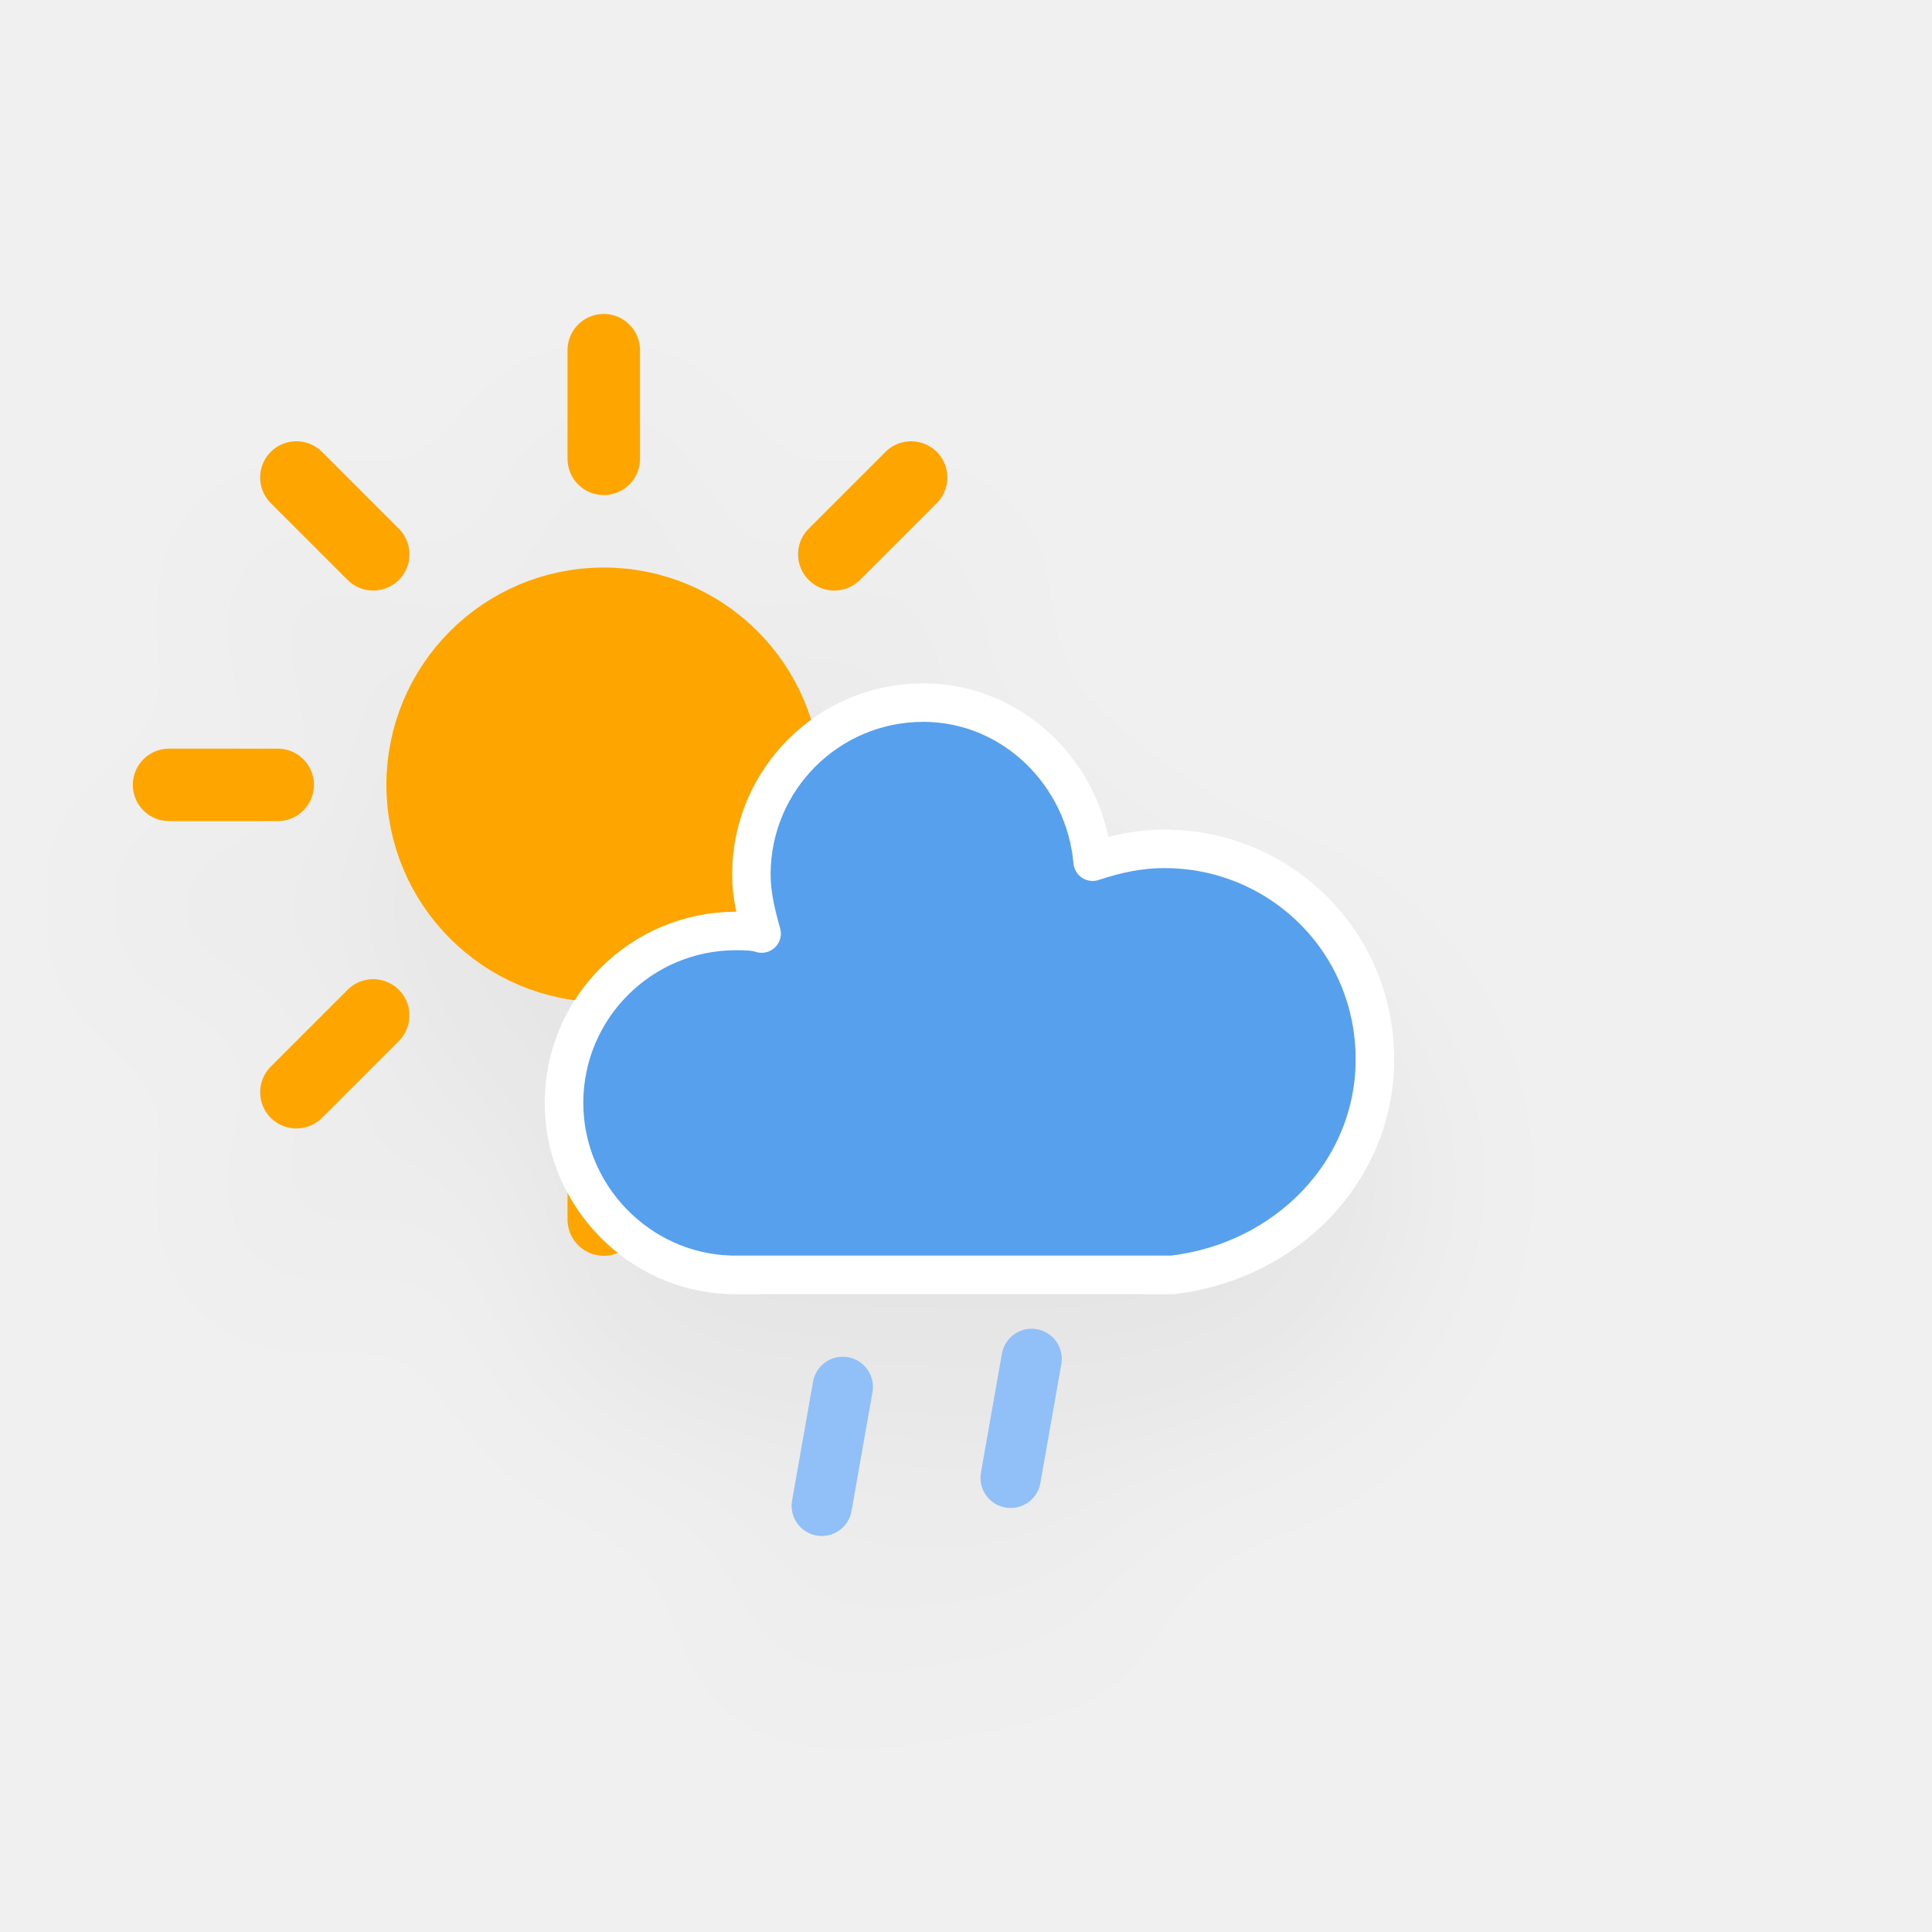
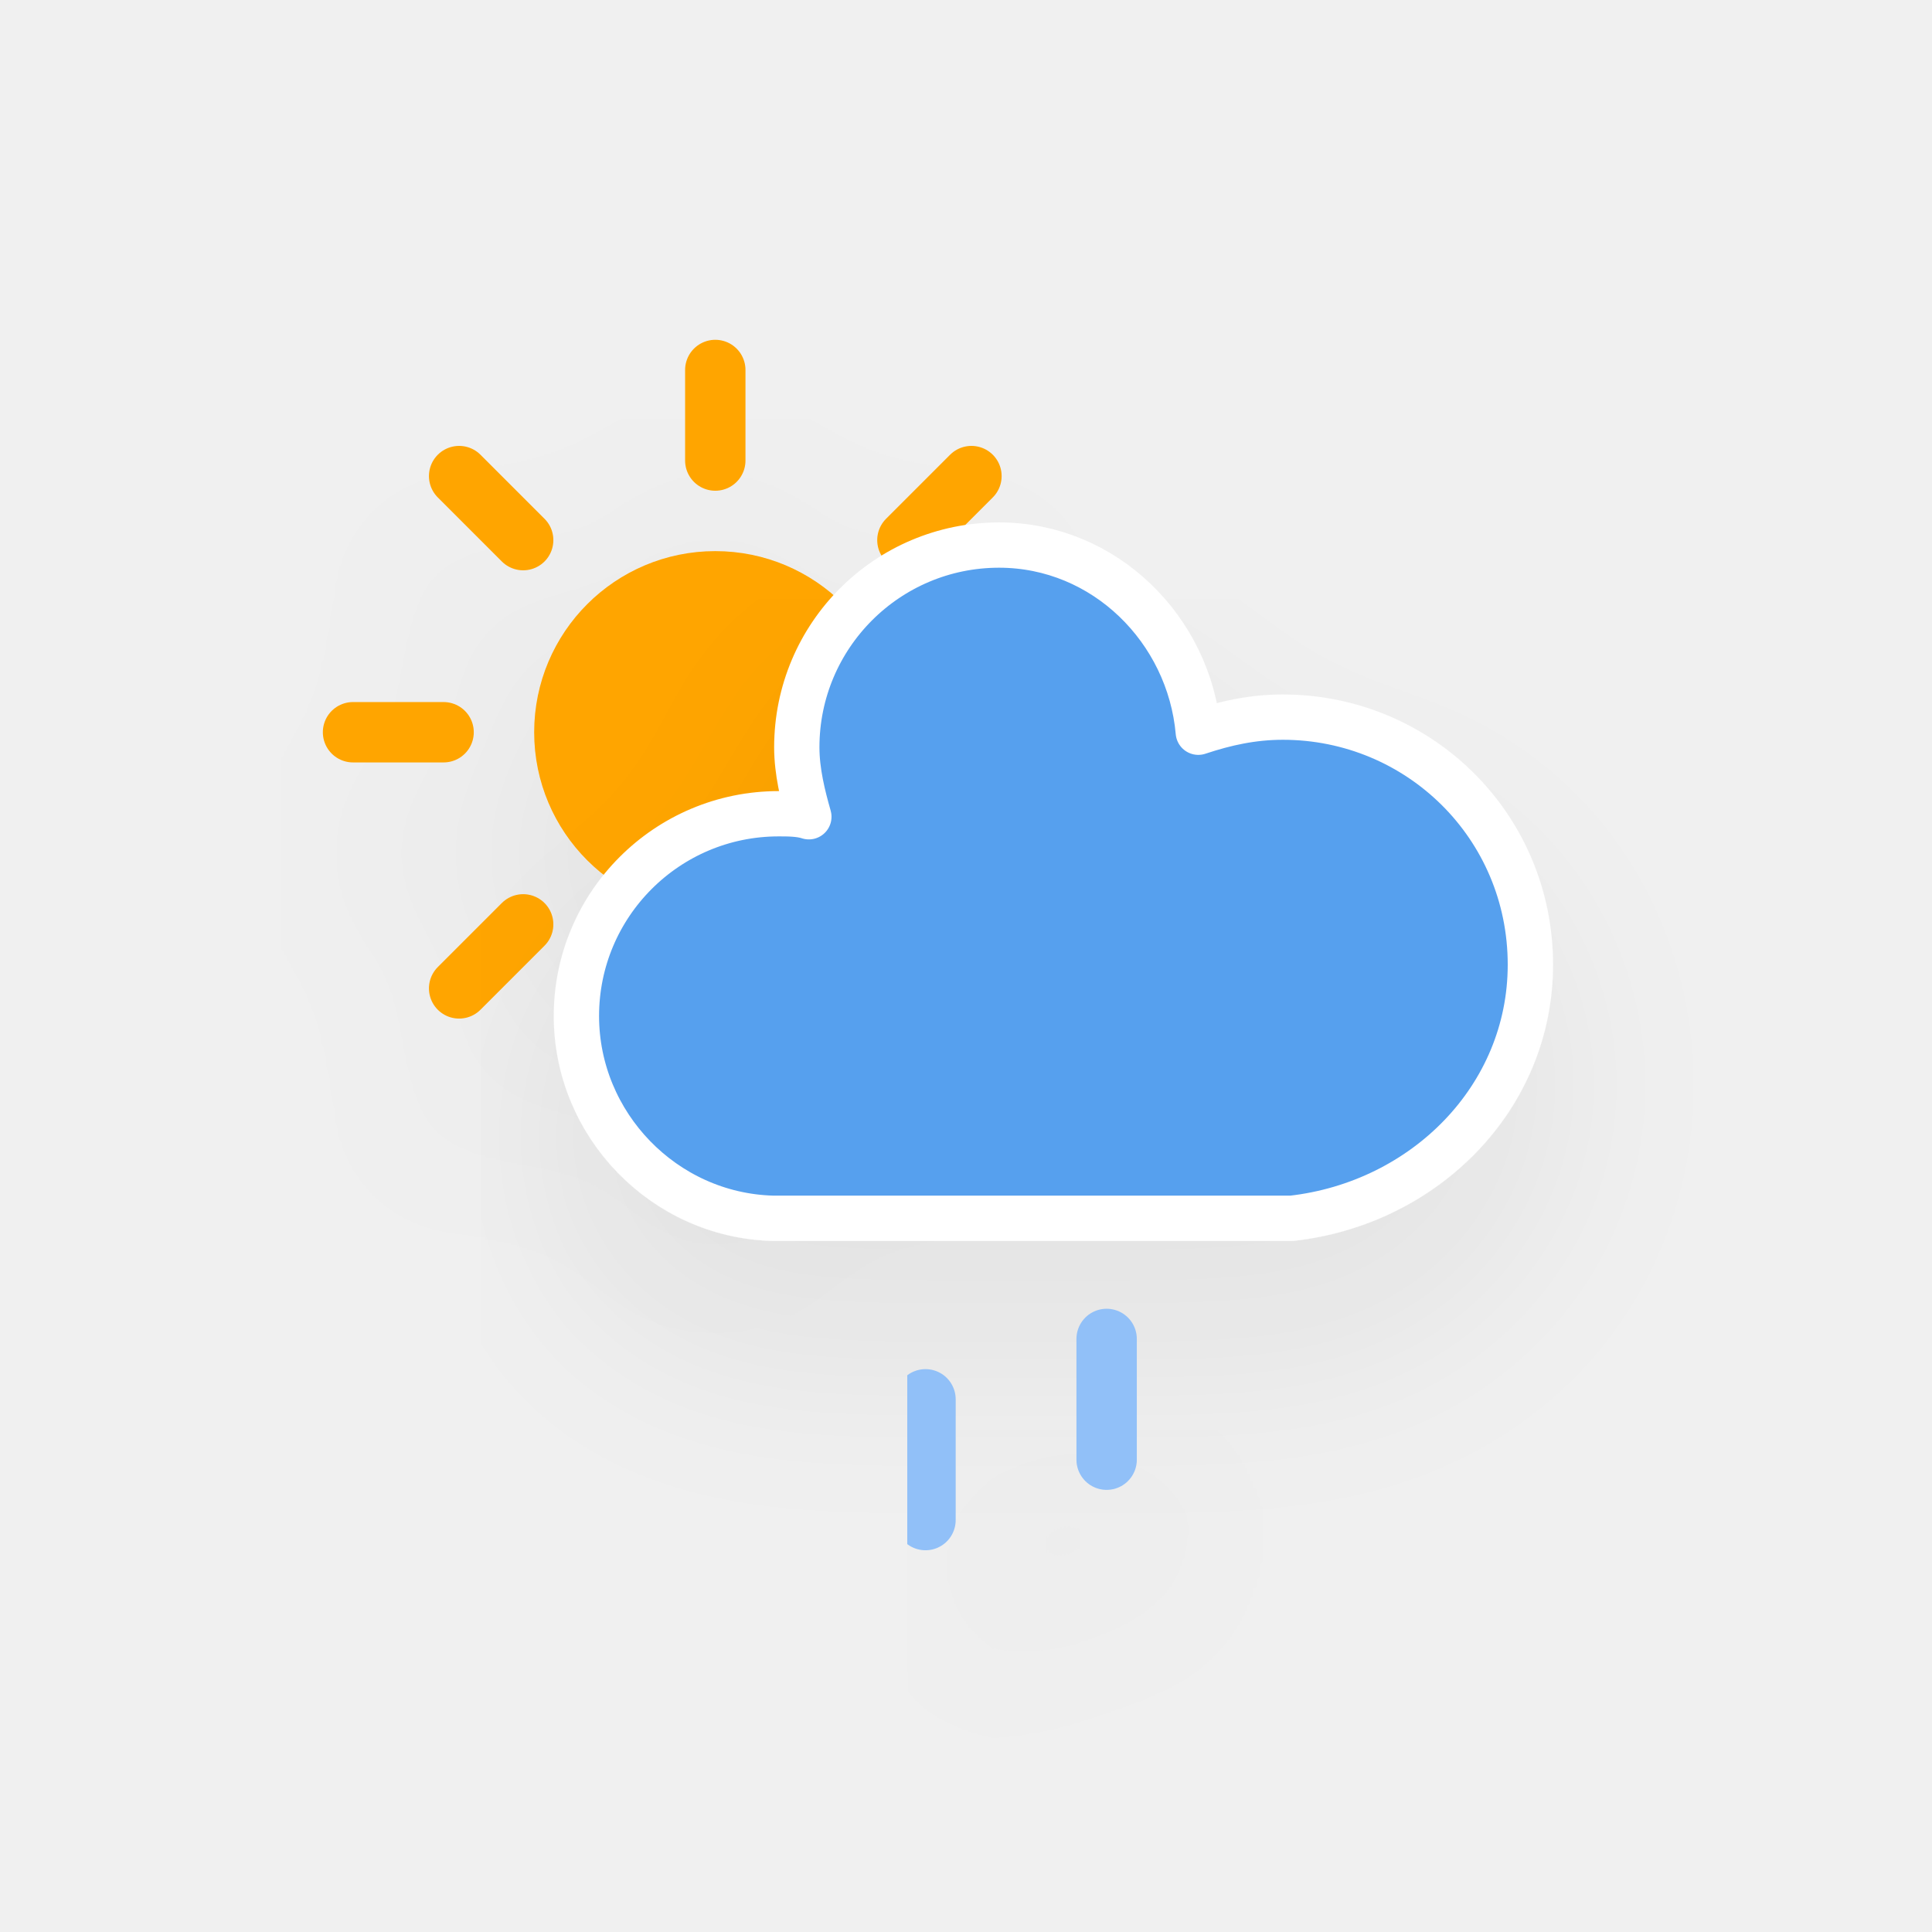
- <svg xmlns="http://www.w3.org/2000/svg" version="1.1" width="64" height="64" viewBox="0 0 64 64">
-   <defs>
-     <filter id="blur" width="200%" height="200%">
-       <feGaussianBlur in="SourceAlpha" stdDeviation="3" />
-       <feOffset dx="0" dy="4" result="offsetblur" />
-       <feComponentTransfer>
-         <feFuncA type="linear" slope="0.05" />
+ <svg xmlns="http://www.w3.org/2000/svg" width="64" height="64" viewBox="0 0 16.933 16.933" version="1.1" id="svg4553">
+   <defs id="defs4547">
+     <filter id="blur" width="2" height="2">
+       <feGaussianBlur in="SourceAlpha" stdDeviation="3" id="feGaussianBlur2" />
+       <feOffset dx="0" dy="4" result="offsetblur" id="feOffset4" />
+       <feComponentTransfer id="feComponentTransfer8">
+         <feFuncA type="linear" slope="0.05" id="feFuncA6" />
      </feComponentTransfer>
-       <feMerge>
-         <feMergeNode />
-         <feMergeNode in="SourceGraphic" />
+       <feMerge id="feMerge14">
+         <feMergeNode id="feMergeNode10" />
+         <feMergeNode in="SourceGraphic" id="feMergeNode12" />
      </feMerge>
    </filter>
-     <style type="text/css">
- /*
- ** SUN
- */
- @keyframes am-weather-sun {
-   0% {
-     -webkit-transform: rotate(0deg);
-        -moz-transform: rotate(0deg);
-         -ms-transform: rotate(0deg);
-             transform: rotate(0deg);
-   }
- 
-   100% {
-     -webkit-transform: rotate(360deg);
-        -moz-transform: rotate(360deg);
-         -ms-transform: rotate(360deg);
-             transform: rotate(360deg);
-   }
- }
- 
- .am-weather-sun {
-   -webkit-animation-name: am-weather-sun;
-      -moz-animation-name: am-weather-sun;
-       -ms-animation-name: am-weather-sun;
-           animation-name: am-weather-sun;
-   -webkit-animation-duration: 9s;
-      -moz-animation-duration: 9s;
-       -ms-animation-duration: 9s;
-           animation-duration: 9s;
-   -webkit-animation-timing-function: linear;
-      -moz-animation-timing-function: linear;
-       -ms-animation-timing-function: linear;
-           animation-timing-function: linear;
-   -webkit-animation-iteration-count: infinite;
-      -moz-animation-iteration-count: infinite;
-       -ms-animation-iteration-count: infinite;
-           animation-iteration-count: infinite;
- }
- 
- /*
- ** RAIN
- */
- @keyframes am-weather-rain {
-   0% {
-     stroke-dashoffset: 0;
-   }
- 
-   100% {
-     stroke-dashoffset: -100;
-   }
- }
- 
- .am-weather-rain-1 {
-   -webkit-animation-name: am-weather-rain;
-      -moz-animation-name: am-weather-rain;
-       -ms-animation-name: am-weather-rain;
-           animation-name: am-weather-rain;
-   -webkit-animation-duration: 8s;
-      -moz-animation-duration: 8s;
-       -ms-animation-duration: 8s;
-           animation-duration: 8s;
-   -webkit-animation-timing-function: linear;
-      -moz-animation-timing-function: linear;
-       -ms-animation-timing-function: linear;
-           animation-timing-function: linear;
-   -webkit-animation-iteration-count: infinite;
-      -moz-animation-iteration-count: infinite;
-       -ms-animation-iteration-count: infinite;
-           animation-iteration-count: infinite;
- }
- 
- .am-weather-rain-2 {
-   -webkit-animation-name: am-weather-rain;
-      -moz-animation-name: am-weather-rain;
-       -ms-animation-name: am-weather-rain;
-           animation-name: am-weather-rain;
-   -webkit-animation-delay: 0.25s;
-      -moz-animation-delay: 0.25s;
-       -ms-animation-delay: 0.25s;
-           animation-delay: 0.25s;
-   -webkit-animation-duration: 8s;
-      -moz-animation-duration: 8s;
-       -ms-animation-duration: 8s;
-           animation-duration: 8s;
-   -webkit-animation-timing-function: linear;
-      -moz-animation-timing-function: linear;
-       -ms-animation-timing-function: linear;
-           animation-timing-function: linear;
-   -webkit-animation-iteration-count: infinite;
-      -moz-animation-iteration-count: infinite;
-       -ms-animation-iteration-count: infinite;
-           animation-iteration-count: infinite;
- }
-         </style>
+     <filter id="blur-1" width="2" height="2">
+       <feGaussianBlur in="SourceAlpha" stdDeviation="3" id="feGaussianBlur2-3" />
+       <feOffset dx="0" dy="4" result="offsetblur" id="feOffset4-7" />
+       <feComponentTransfer id="feComponentTransfer8-4">
+         <feFuncA type="linear" slope="0.05" id="feFuncA6-4" />
+       </feComponentTransfer>
+       <feMerge id="feMerge14-3">
+         <feMergeNode id="feMergeNode10-0" />
+         <feMergeNode in="SourceGraphic" id="feMergeNode12-6" />
+       </feMerge>
+     </filter>
+     <filter id="blur-8" width="2" height="2">
+       <feGaussianBlur in="SourceAlpha" stdDeviation="3" id="feGaussianBlur2-4" />
+       <feOffset dx="0" dy="4" result="offsetblur" id="feOffset4-1" />
+       <feComponentTransfer id="feComponentTransfer8-6">
+         <feFuncA type="linear" slope="0.05" id="feFuncA6-5" />
+       </feComponentTransfer>
+       <feMerge id="feMerge14-1">
+         <feMergeNode id="feMergeNode10-9" />
+         <feMergeNode in="SourceGraphic" id="feMergeNode12-0" />
+       </feMerge>
+     </filter>
+     <filter id="blur-9" width="2" height="2">
+       <feGaussianBlur in="SourceAlpha" stdDeviation="3" id="feGaussianBlur2-0" />
+       <feOffset dx="0" dy="4" result="offsetblur" id="feOffset4-3" />
+       <feComponentTransfer id="feComponentTransfer8-1">
+         <feFuncA type="linear" slope="0.05" id="feFuncA6-3" />
+       </feComponentTransfer>
+       <feMerge id="feMerge14-0">
+         <feMergeNode id="feMergeNode10-2" />
+         <feMergeNode in="SourceGraphic" id="feMergeNode12-1" />
+       </feMerge>
+     </filter>
  </defs>
-   <g filter="url(#blur)" id="rainy-1">
-     <g transform="translate(20,10)">
-       <g transform="translate(0,16), scale(1.2)">
-         <g class="am-weather-sun">
-           <g>
-             <line fill="none" stroke="orange" stroke-linecap="round" stroke-width="2" transform="translate(0,9)" x1="0" x2="0" y1="0" y2="3" />
-           </g>
-           <g transform="rotate(45)">
-             <line fill="none" stroke="orange" stroke-linecap="round" stroke-width="2" transform="translate(0,9)" x1="0" x2="0" y1="0" y2="3" />
-           </g>
-           <g transform="rotate(90)">
-             <line fill="none" stroke="orange" stroke-linecap="round" stroke-width="2" transform="translate(0,9)" x1="0" x2="0" y1="0" y2="3" />
-           </g>
-           <g transform="rotate(135)">
-             <line fill="none" stroke="orange" stroke-linecap="round" stroke-width="2" transform="translate(0,9)" x1="0" x2="0" y1="0" y2="3" />
-           </g>
-           <g transform="rotate(180)">
-             <line fill="none" stroke="orange" stroke-linecap="round" stroke-width="2" transform="translate(0,9)" x1="0" x2="0" y1="0" y2="3" />
-           </g>
-           <g transform="rotate(225)">
-             <line fill="none" stroke="orange" stroke-linecap="round" stroke-width="2" transform="translate(0,9)" x1="0" x2="0" y1="0" y2="3" />
-           </g>
-           <g transform="rotate(270)">
-             <line fill="none" stroke="orange" stroke-linecap="round" stroke-width="2" transform="translate(0,9)" x1="0" x2="0" y1="0" y2="3" />
-           </g>
-           <g transform="rotate(315)">
-             <line fill="none" stroke="orange" stroke-linecap="round" stroke-width="2" transform="translate(0,9)" x1="0" x2="0" y1="0" y2="3" />
-           </g>
+   <g id="layer1" transform="translate(0,-280.0666)">
+     <g style="filter:url(#blur-9)" id="g57" transform="matrix(0.2645833,0,0,0.2645833,6.26914,286.4843)">
+       <g class="am-weather-sun" id="g53">
+         <g id="g23-7">
+           <line transform="translate(0,9)" x1="0" x2="0" y1="0" y2="3" id="line21" style="fill:none;stroke:#ffa500;stroke-width:2;stroke-linecap:round" />
        </g>
-         <circle cx="0" cy="0" fill="orange" r="5" stroke="orange" stroke-width="2" />
+         <g transform="rotate(45)" id="g27-0">
+           <line transform="translate(0,9)" x1="0" x2="0" y1="0" y2="3" id="line25" style="fill:none;stroke:#ffa500;stroke-width:2;stroke-linecap:round" />
+         </g>
+         <g transform="rotate(90)" id="g31-7">
+           <line transform="translate(0,9)" x1="0" x2="0" y1="0" y2="3" id="line29" style="fill:none;stroke:#ffa500;stroke-width:2;stroke-linecap:round" />
+         </g>
+         <g transform="rotate(135)" id="g35">
+           <line transform="translate(0,9)" x1="0" x2="0" y1="0" y2="3" id="line33" style="fill:none;stroke:#ffa500;stroke-width:2;stroke-linecap:round" />
+         </g>
+         <g transform="scale(-1)" id="g39">
+           <line transform="translate(0,9)" x1="0" x2="0" y1="0" y2="3" id="line37" style="fill:none;stroke:#ffa500;stroke-width:2;stroke-linecap:round" />
+         </g>
+         <g transform="rotate(-135)" id="g43">
+           <line transform="translate(0,9)" x1="0" x2="0" y1="0" y2="3" id="line41" style="fill:none;stroke:#ffa500;stroke-width:2;stroke-linecap:round" />
+         </g>
+         <g transform="rotate(-90)" id="g47">
+           <line transform="translate(0,9)" x1="0" x2="0" y1="0" y2="3" id="line45" style="fill:none;stroke:#ffa500;stroke-width:2;stroke-linecap:round" />
+         </g>
+         <g transform="rotate(-45)" id="g51">
+           <line transform="translate(0,9)" x1="0" x2="0" y1="0" y2="3" id="line49" style="fill:none;stroke:#ffa500;stroke-width:2;stroke-linecap:round" />
+         </g>
      </g>
-       <g>
-         <path d="M47.7,35.4c0-4.6-3.7-8.2-8.2-8.2c-1,0-1.9,0.2-2.8,0.5c-0.3-3.4-3.1-6.2-6.6-6.2c-3.7,0-6.7,3-6.7,6.7c0,0.8,0.2,1.6,0.4,2.3    c-0.3-0.1-0.7-0.1-1-0.1c-3.7,0-6.7,3-6.7,6.7c0,3.6,2.9,6.6,6.5,6.7l17.2,0C44.2,43.3,47.7,39.8,47.7,35.4z" fill="#57A0EE" stroke="white" stroke-linejoin="round" stroke-width="1.5" transform="translate(-15,-5), scale(0.85)" />
-       </g>
+       <circle cx="0" cy="0" r="5" id="circle55" style="fill:#ffa500;stroke:#ffa500;stroke-width:2" />
    </g>
-     <g transform="translate(34,46), rotate(10)">
-       <line class="am-weather-rain-1" fill="none" stroke="#91C0F8" stroke-dasharray="4,7" stroke-linecap="round" stroke-width="2" transform="translate(-6,1)" x1="0" x2="0" y1="0" y2="8" />
-       <line class="am-weather-rain-2" fill="none" stroke="#91C0F8" stroke-dasharray="4,7" stroke-linecap="round" stroke-width="2" transform="translate(0,-1)" x1="0" x2="0" y1="0" y2="8" />
+     <g style="filter:url(#blur-9)" id="g61" transform="matrix(0.2645833,0,0,0.2645833,0.7922655,279.1553)">
+       <path d="m 47.7,35.4 c 0,-4.6 -3.7,-8.2 -8.2,-8.2 -1,0 -1.9,0.2 -2.8,0.5 -0.3,-3.4 -3.1,-6.2 -6.6,-6.2 -3.7,0 -6.7,3 -6.7,6.7 0,0.8 0.2,1.6 0.4,2.3 -0.3,-0.1 -0.7,-0.1 -1,-0.1 -3.7,0 -6.7,3 -6.7,6.7 0,3.6 2.9,6.6 6.5,6.7 h 17.2 c 4.4,-0.5 7.9,-4 7.9,-8.4 z" id="path59" style="fill:#57a0ee;stroke:#ffffff;stroke-width:1.5;stroke-linejoin:round" />
+     </g>
+     <g style="filter:url(#blur-9)" id="g69" transform="matrix(0.2645833,0,0,0.2645833,9.699044,292.0663)">
+       <line style="fill:none;stroke:#91c0f8;stroke-width:2;stroke-linecap:round;stroke-dasharray:4, 7" id="line65" y2="8" y1="0" x2="0" x1="0" transform="translate(-6,1)" class="am-weather-rain-1" />
+       <line style="fill:none;stroke:#91c0f8;stroke-width:2;stroke-linecap:round;stroke-dasharray:4, 7" id="line67" y2="8" y1="0" x2="0" x1="0" transform="translate(0,-1)" class="am-weather-rain-2" />
    </g>
  </g>
</svg>
